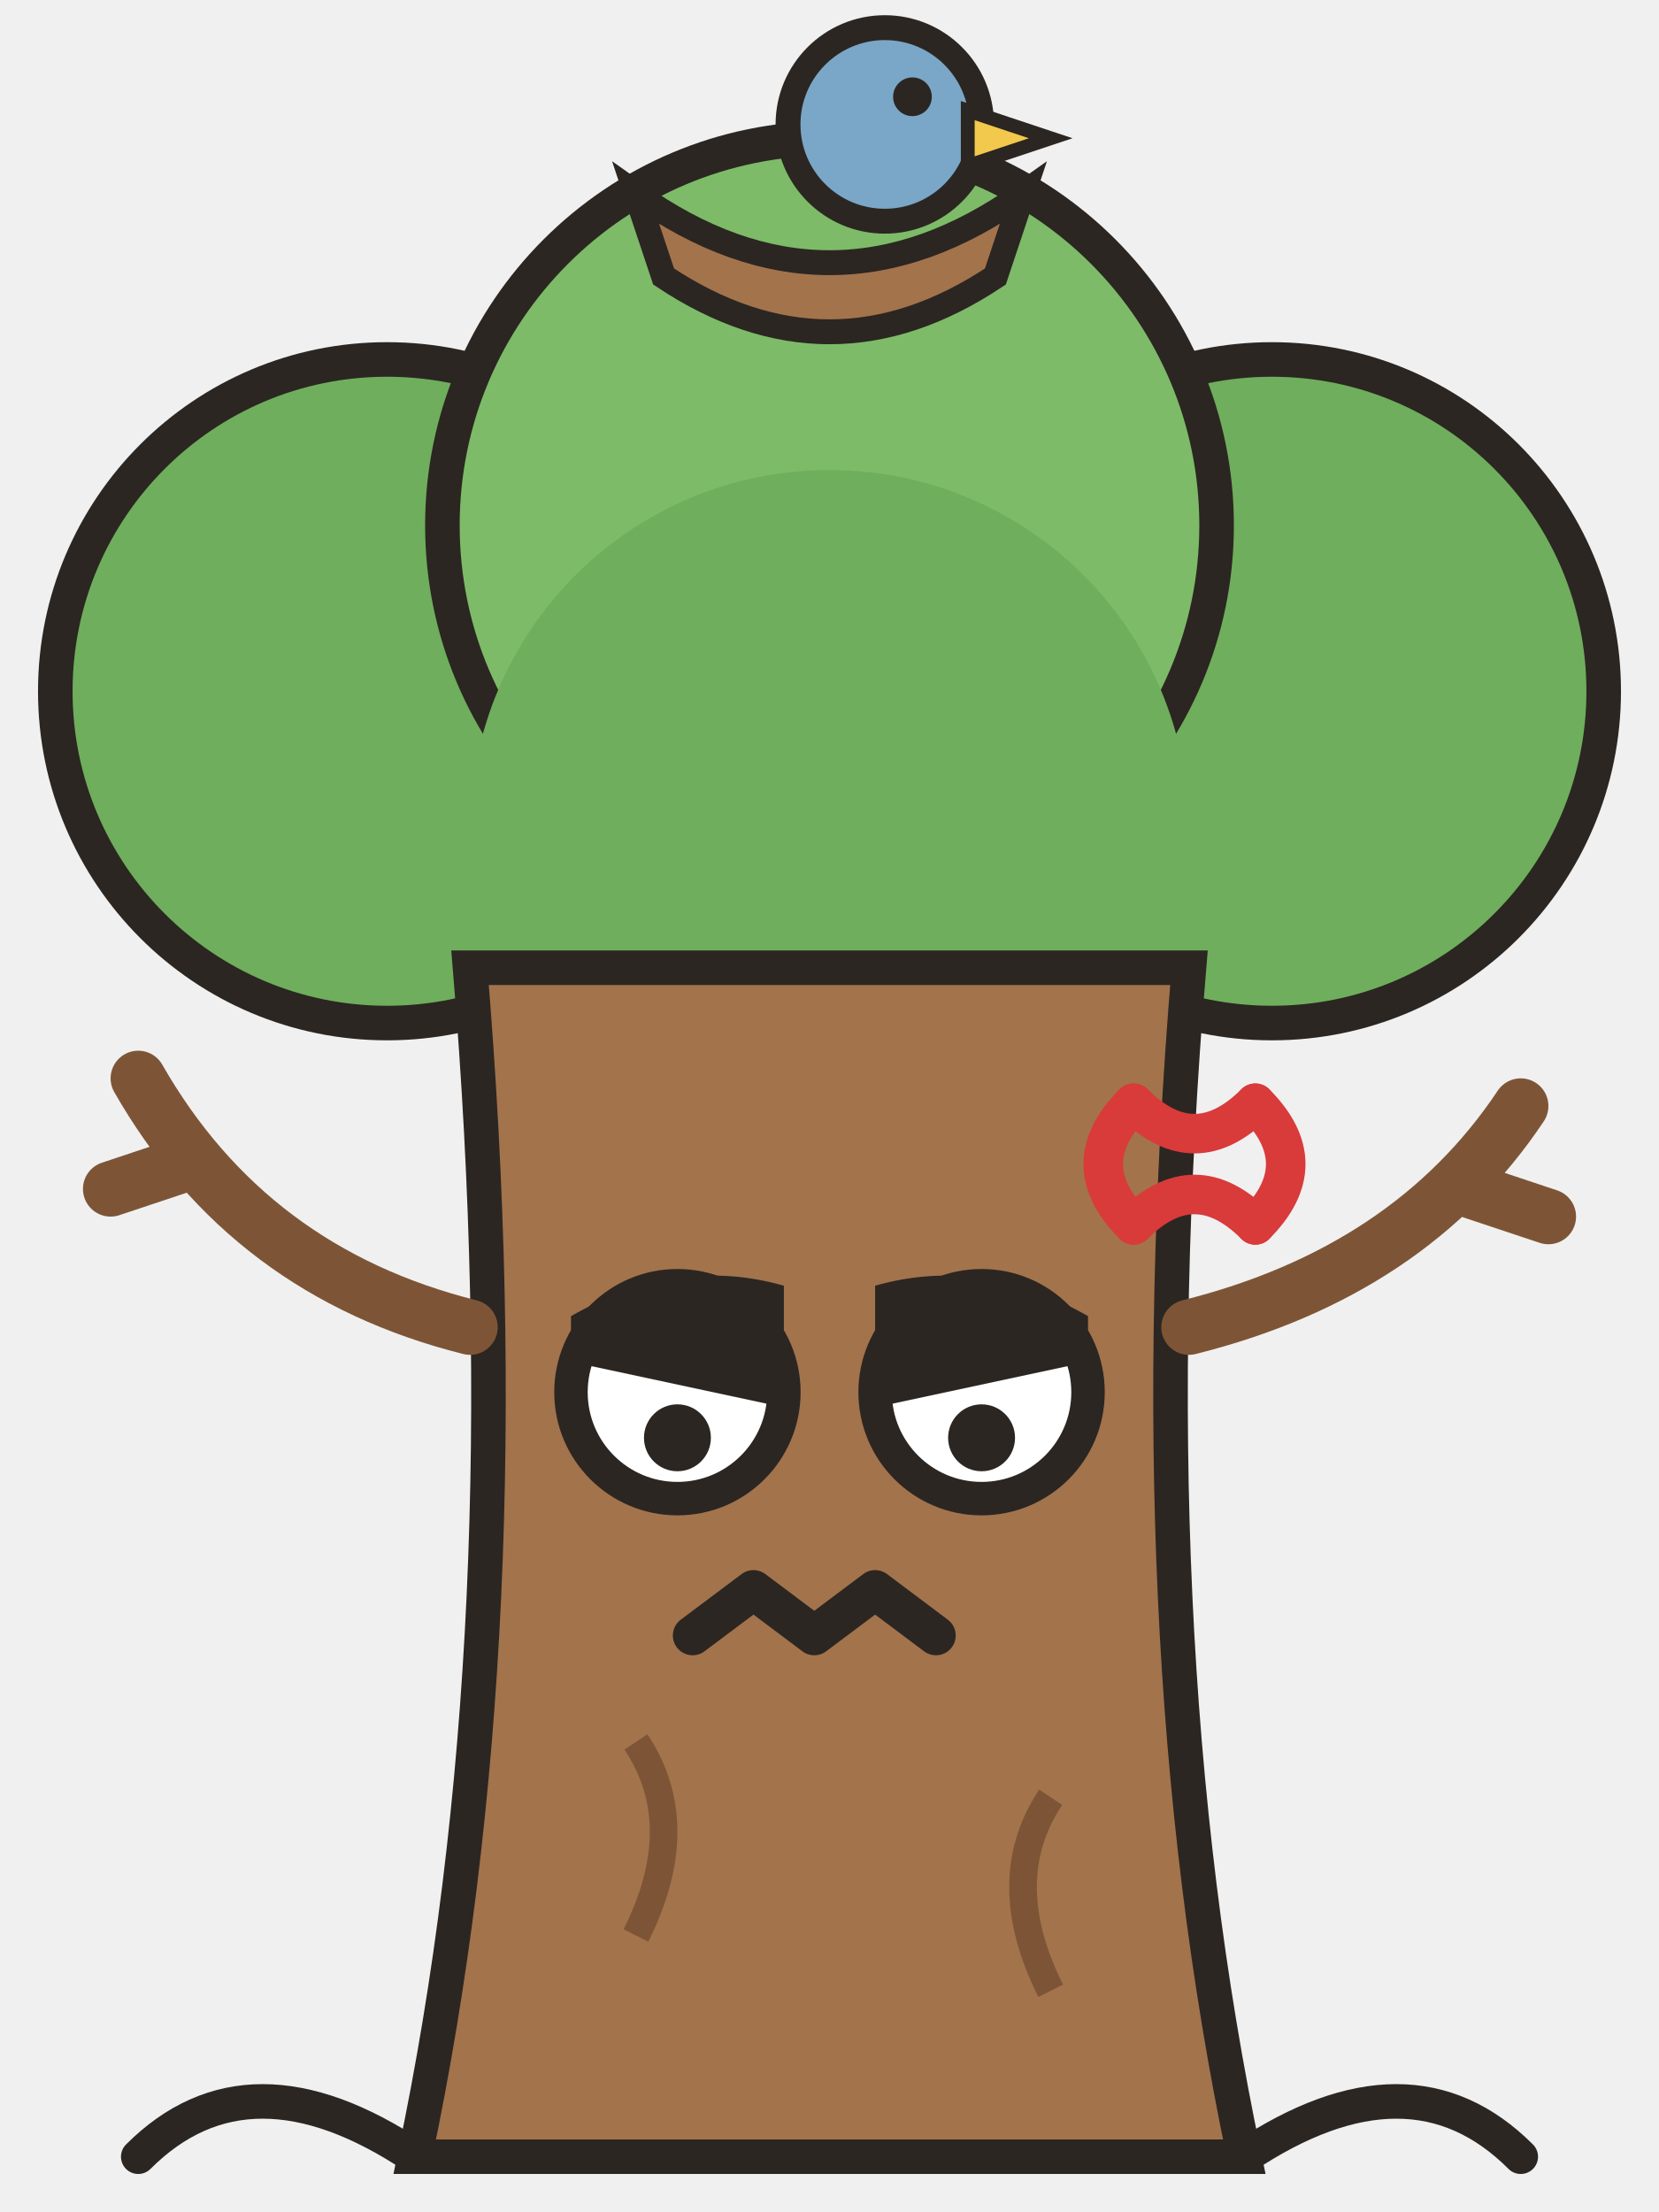
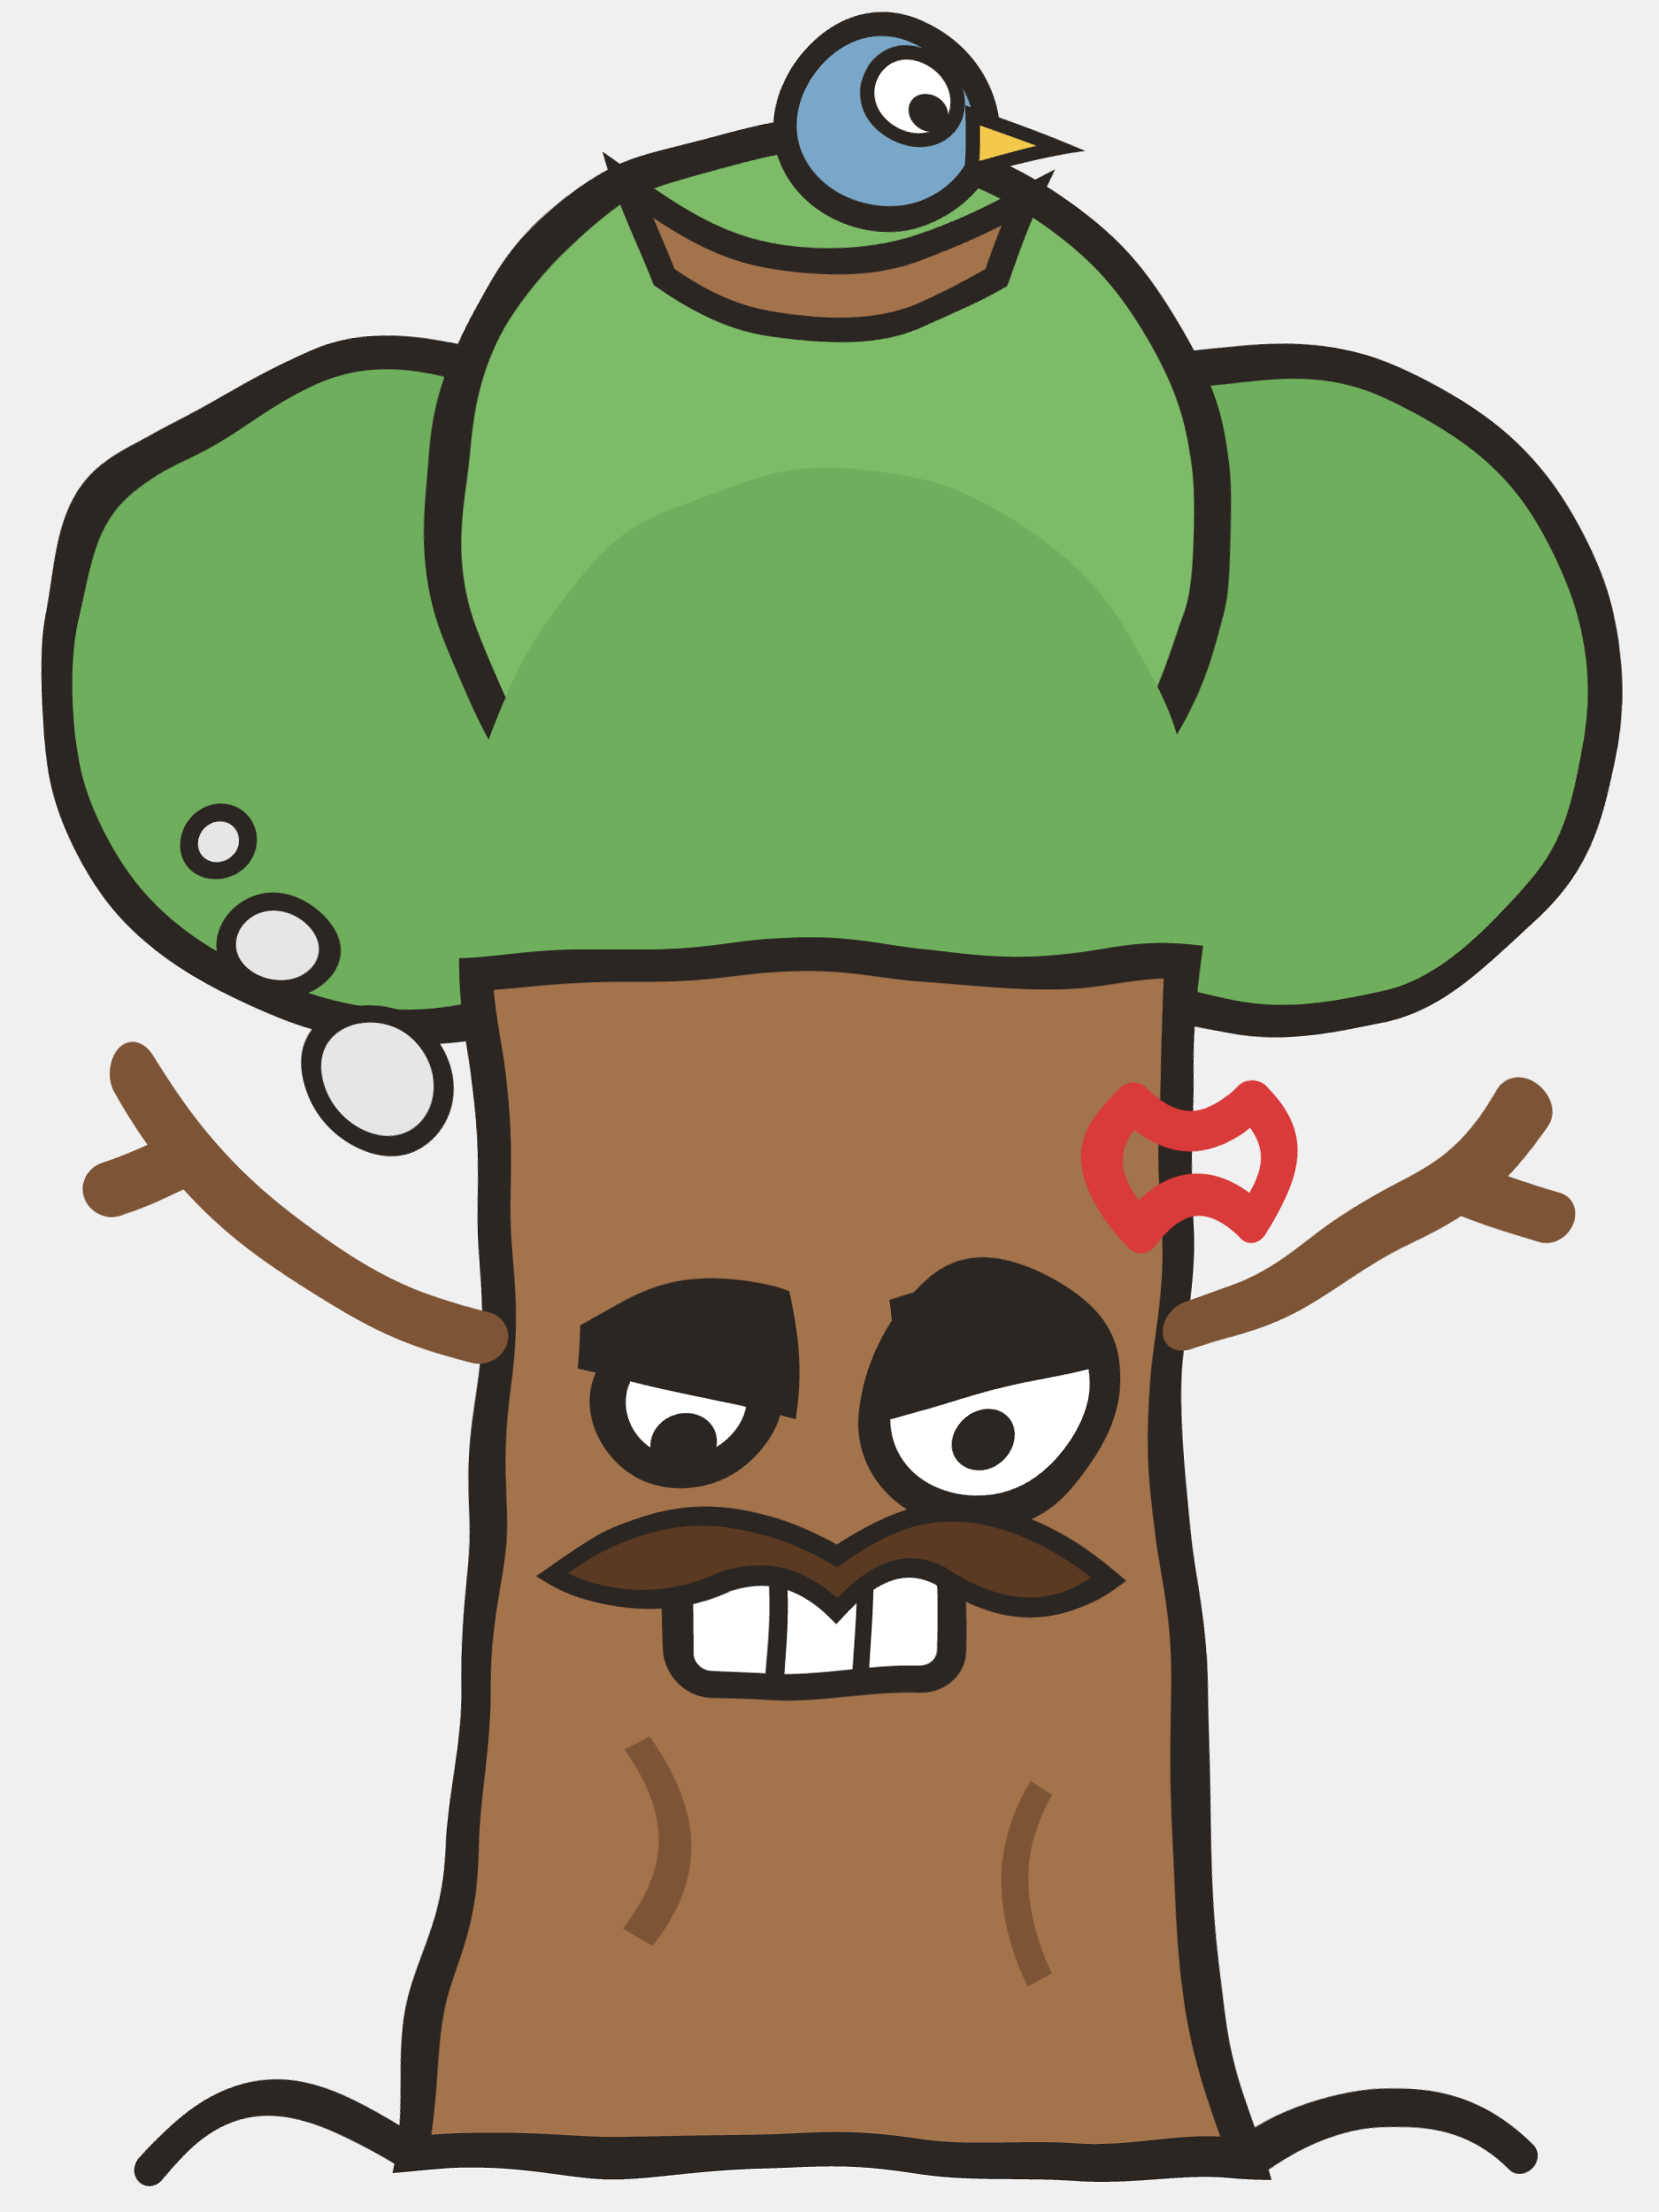
<svg xmlns="http://www.w3.org/2000/svg" overflow="visible" viewBox="0 0 120 160" width="120" height="160">
-   <circle cx="28" cy="50" r="24" fill="#6fae5c" stroke="#2b2622" stroke-width="2.5" />
-   <circle cx="92" cy="50" r="24" fill="#6fae5c" stroke="#2b2622" stroke-width="2.5" />
-   <circle cx="60" cy="38" r="28" fill="#7dbb68" stroke="#2b2622" stroke-width="2.5" />
-   <circle cx="60" cy="60" r="26" fill="#6fae5c" />
-   <path d="M46 14 Q60 24 74 14 L72 20 Q60 28 48 20 Z" fill="#a3734c" stroke="#2b2622" stroke-width="1.8" />
-   <circle cx="64" cy="9" r="7" fill="#7aa7c7" stroke="#2b2622" stroke-width="1.8" />
-   <path d="M70 8 L76 10 L70 12 Z" fill="#f2c94c" stroke="#2b2622" stroke-width="1" />
-   <circle cx="66" cy="7" r="1.4" fill="#2b2622" />
-   <path d="M30 156 Q38 118 34 70 L86 70 Q82 118 90 156 Z" fill="#a3734c" stroke="#2b2622" stroke-width="2.5" />
-   <path d="M30 156 Q18 148 10 156 M90 156 Q102 148 110 156" stroke="#2b2622" stroke-width="2.5" fill="none" stroke-linecap="round" />
-   <path d="M34 96 Q18 92 10 78 M14 84 L8 86" stroke="#7d5536" stroke-width="4" fill="none" stroke-linecap="round" />
-   <path d="M86 96 Q102 92 110 80 M106 86 L112 88" stroke="#7d5536" stroke-width="4" fill="none" stroke-linecap="round" />
-   <path d="M46 140 Q50 132 46 126 M76 144 Q72 136 76 130" stroke="#7d5536" stroke-width="2" fill="none" />
-   <circle cx="49" cy="100.7" r="7.7" fill="#fff" stroke="#2b2622" stroke-width="2.42" />
-   <circle cx="71" cy="100.7" r="7.7" fill="#fff" stroke="#2b2622" stroke-width="2.42" />
-   <path d="M41.3 98.5 L56.7 101.8 L56.7 93 Q49 90.8 41.3 95.2 Z" fill="#2b2622" />
-   <path d="M78.7 98.5 L63.3 101.8 L63.3 93 Q71 90.8 78.7 95.2 Z" fill="#2b2622" />
-   <circle cx="49" cy="104" r="2.42" fill="#2b2622" />
-   <circle cx="71" cy="104" r="2.42" fill="#2b2622" />
-   <path d="M50.1 118.3 L54.5 115 L58.9 118.3 L63.3 115 L67.7 118.3" stroke="#2b2622" stroke-width="2.86" stroke-linecap="round" stroke-linejoin="round" fill="none" />
-   <g stroke="#d93a3a" stroke-width="2.86" stroke-linecap="round" fill="none">
-     <path d="M82 79.8 Q86.4 84.2 90.8 79.8" />
-     <path d="M82 88.6 Q86.4 84.2 90.8 88.6" />
-     <path d="M82 79.8 Q77.6 84.2 82 88.6" />
-     <path d="M90.8 79.8 Q95.2 84.2 90.8 88.6" />
+   <defs>
+     <filter id="wobble" x="-10%" y="-10%" width="120%" height="120%">
+       <feTurbulence type="fractalNoise" baseFrequency="0.045" numOctaves="2" seed="7" />
+       <feDisplacementMap in="SourceGraphic" scale="4" />
+     </filter>
+   </defs>
+   <g filter="url(#wobble)">
+     <circle cx="28" cy="50" r="24" fill="#6fae5c" stroke="#2b2622" stroke-width="2.5" />
+     <circle cx="92" cy="50" r="24" fill="#6fae5c" stroke="#2b2622" stroke-width="2.5" />
+     <circle cx="60" cy="38" r="28" fill="#7dbb68" stroke="#2b2622" stroke-width="2.5" />
+     <circle cx="60" cy="60" r="26" fill="#6fae5c" />
+     <path d="M46 14 Q60 24 74 14 L72 20 Q60 28 48 20 Z" fill="#a3734c" stroke="#2b2622" stroke-width="1.8" />
+     <circle cx="64" cy="9" r="7" fill="#7aa7c7" stroke="#2b2622" stroke-width="1.8" />
+     <path d="M70 8 L76 10 L70 12 Z" fill="#f2c94c" stroke="#2b2622" stroke-width="1" />
+     <circle cx="66" cy="7" r="3" fill="#fff" stroke="#2b2622" stroke-width="1" />
+     <circle cx="67" cy="8" r="1.3" fill="#2b2622" />
+     <path d="M30 156 Q38 118 34 70 L86 70 Q82 118 90 156 Z" fill="#a3734c" stroke="#2b2622" stroke-width="2.5" />
+     <path d="M30 156 Q18 148 10 156 M90 156 Q102 148 110 156" stroke="#2b2622" stroke-width="2.5" fill="none" stroke-linecap="round" />
+     <path d="M34 96 Q18 92 10 78 M14 84 L8 86" stroke="#7d5536" stroke-width="4" fill="none" stroke-linecap="round" />
+     <path d="M86 96 Q102 92 110 80 M106 86 L112 88" stroke="#7d5536" stroke-width="4" fill="none" stroke-linecap="round" />
+     <path d="M46 140 Q50 132 46 126 M76 144 Q72 136 76 130" stroke="#7d5536" stroke-width="2" fill="none" />
+     <circle cx="49" cy="100.7" r="5.5" fill="#fff" stroke="#2b2622" stroke-width="2.42" />
+     <circle cx="71" cy="100.7" r="8.8" fill="#fff" stroke="#2b2622" stroke-width="2.42" />
+     <rect x="49" y="112.8" width="19.8" height="8.8" rx="2.2" fill="#fff" stroke="#2b2622" stroke-width="1.98" />
+     <path d="M55.6 112.8 L55.6 121.6 M62.2 112.8 L62.2 121.6" stroke="#2b2622" stroke-width="1.32" />
+     <g fill="#e6e6e6" stroke="#2b2622" stroke-width="1.32">
+       <circle cx="27" cy="77.6" r="4.4" />
+       <circle cx="20.4" cy="68.8" r="3.3" />
+       <circle cx="16" cy="61.1" r="2.2" />
+     </g>
+     <path d="M41.3 98.5 L56.7 101.8 L56.7 93 Q49 90.8 41.3 95.2 Z" fill="#2b2622" />
+     <path d="M78.7 98.5 L63.3 101.8 L63.3 93 Q71 90.8 78.7 95.2 Z" fill="#2b2622" />
+     <circle cx="49" cy="104" r="2.42" fill="#2b2622" />
+     <circle cx="71" cy="104" r="2.42" fill="#2b2622" />
+     <g stroke="#d93a3a" stroke-width="2.86" stroke-linecap="round" fill="none">
+       <path d="M82 79.8 Q86.4 84.2 90.8 79.8" />
+       <path d="M82 88.6 Q86.4 84.2 90.8 88.6" />
+       <path d="M82 79.8 Q77.6 84.2 82 88.6" />
+       <path d="M90.8 79.8 Q95.2 84.2 90.8 88.6" />
+     </g>
+     <path d="M60 112 Q50 106 40 114 Q46 118 52 114 Q56 112 60 116 Q64 112 68 114 Q74 118 80 114 Q70 106 60 112 Z" fill="#5a3a22" stroke="#2b2622" stroke-width="1.4" />
  </g>
</svg>
